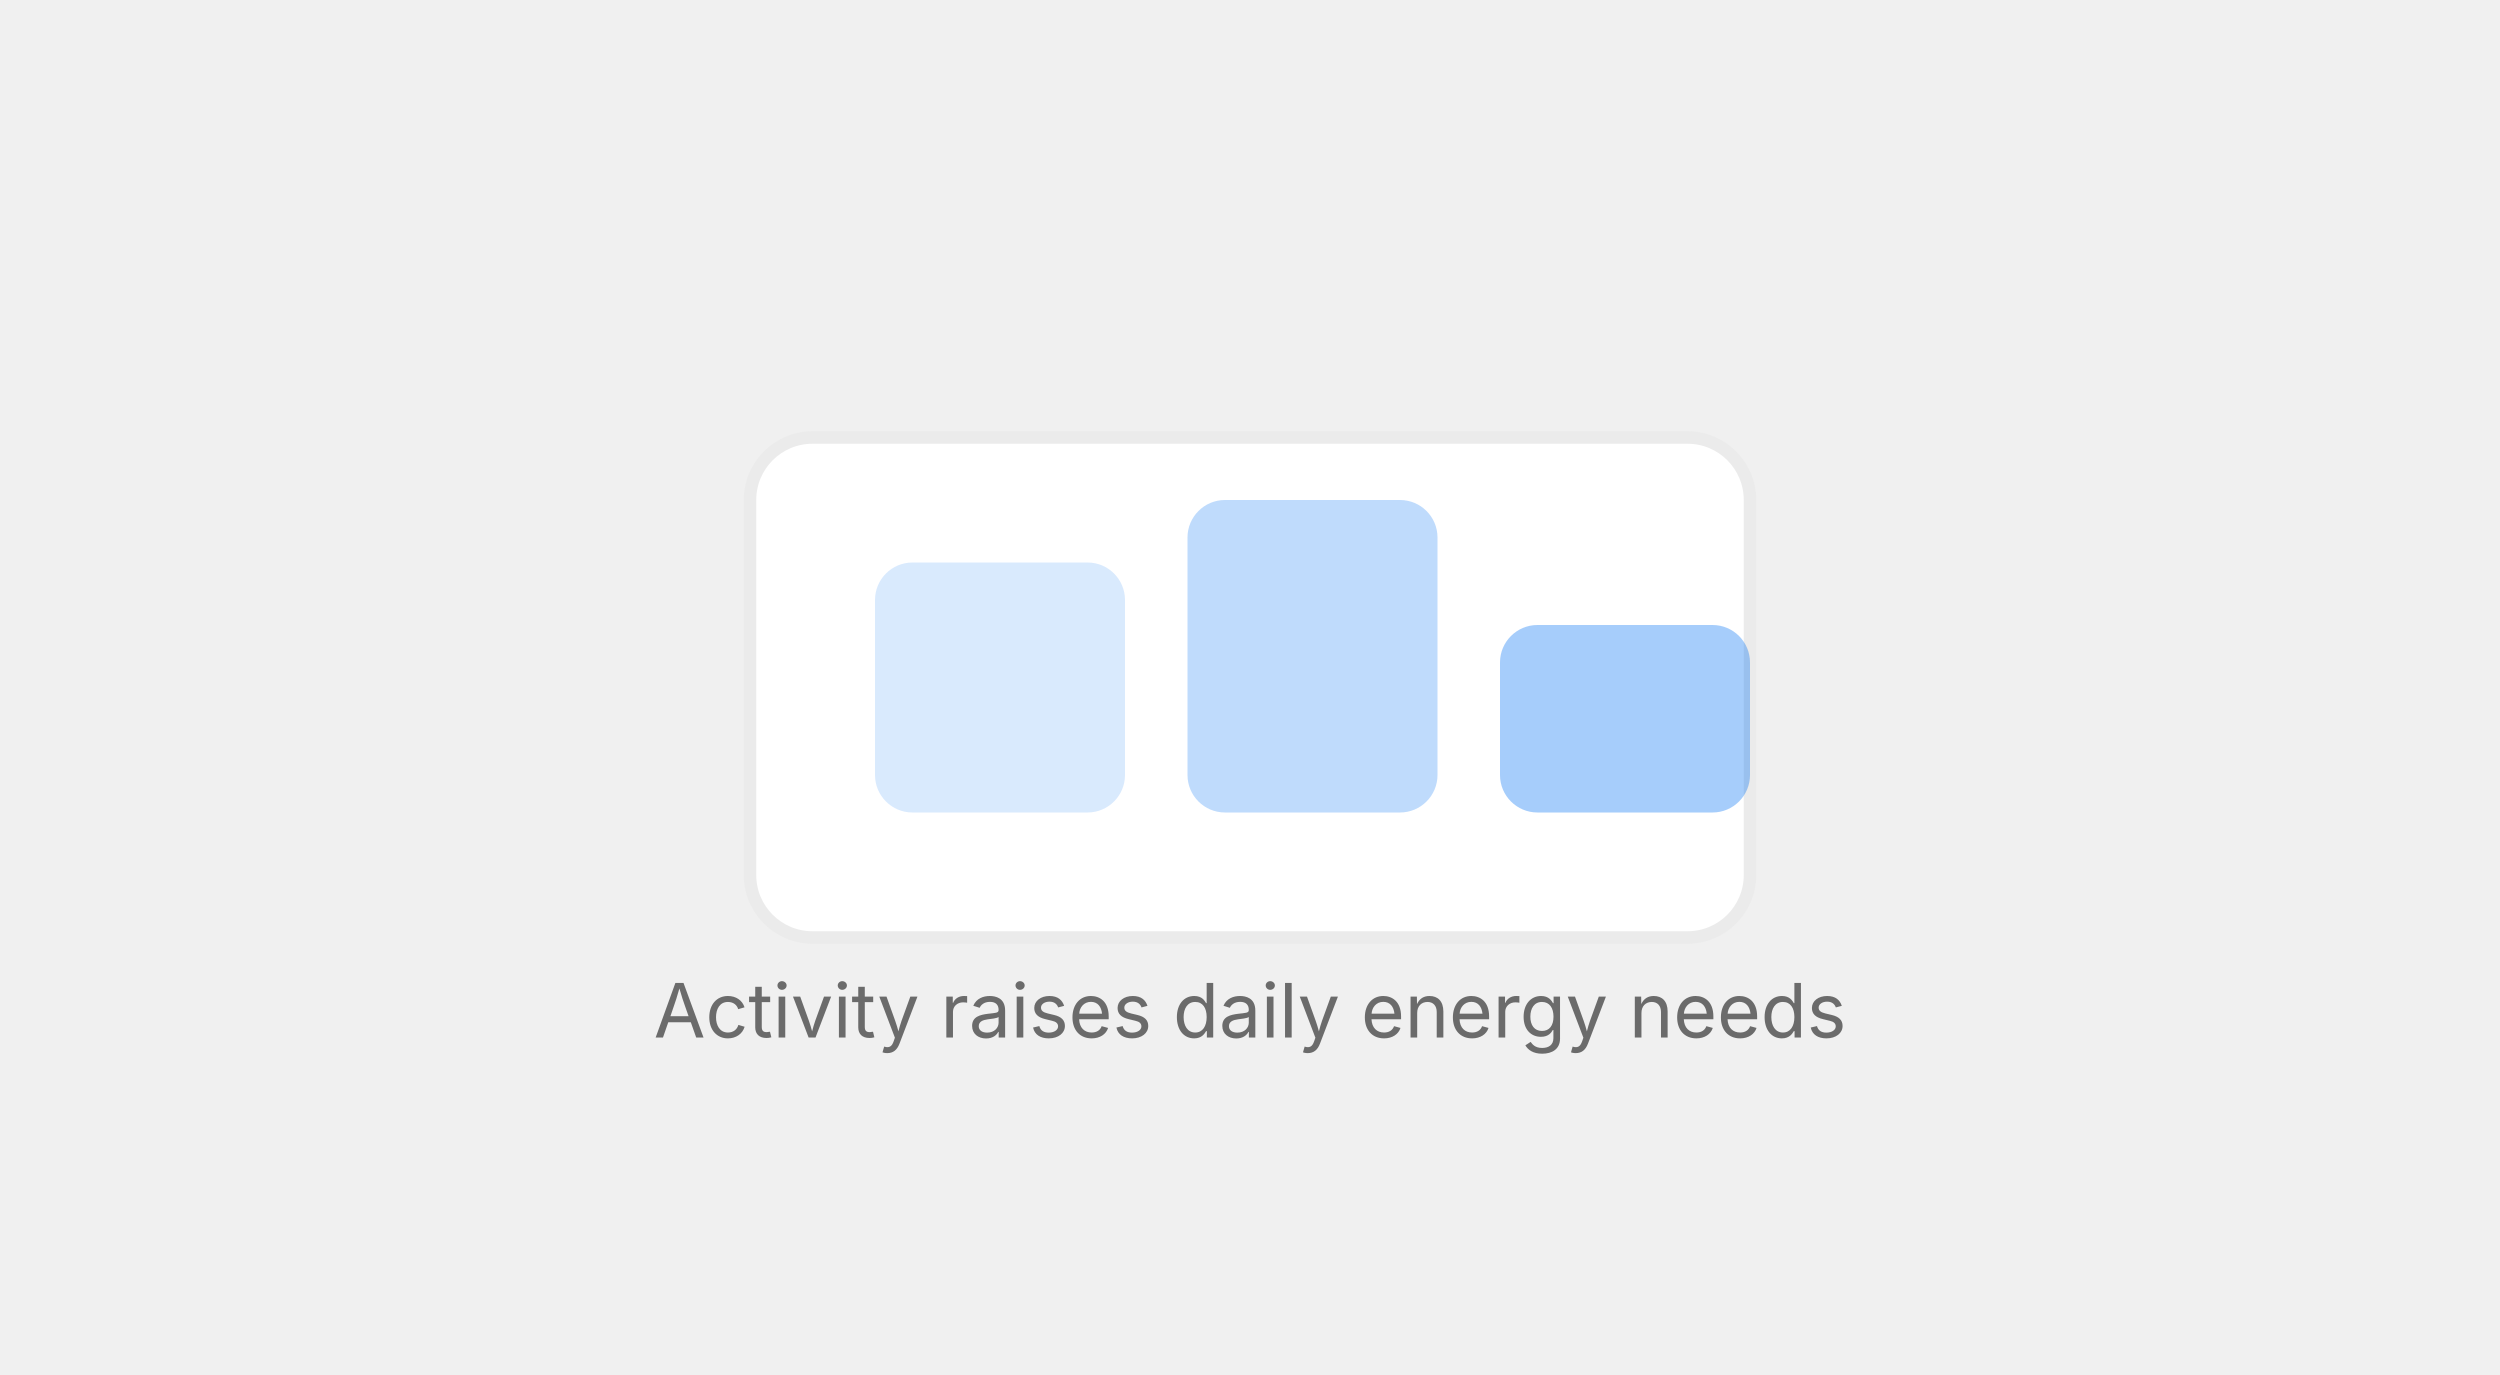
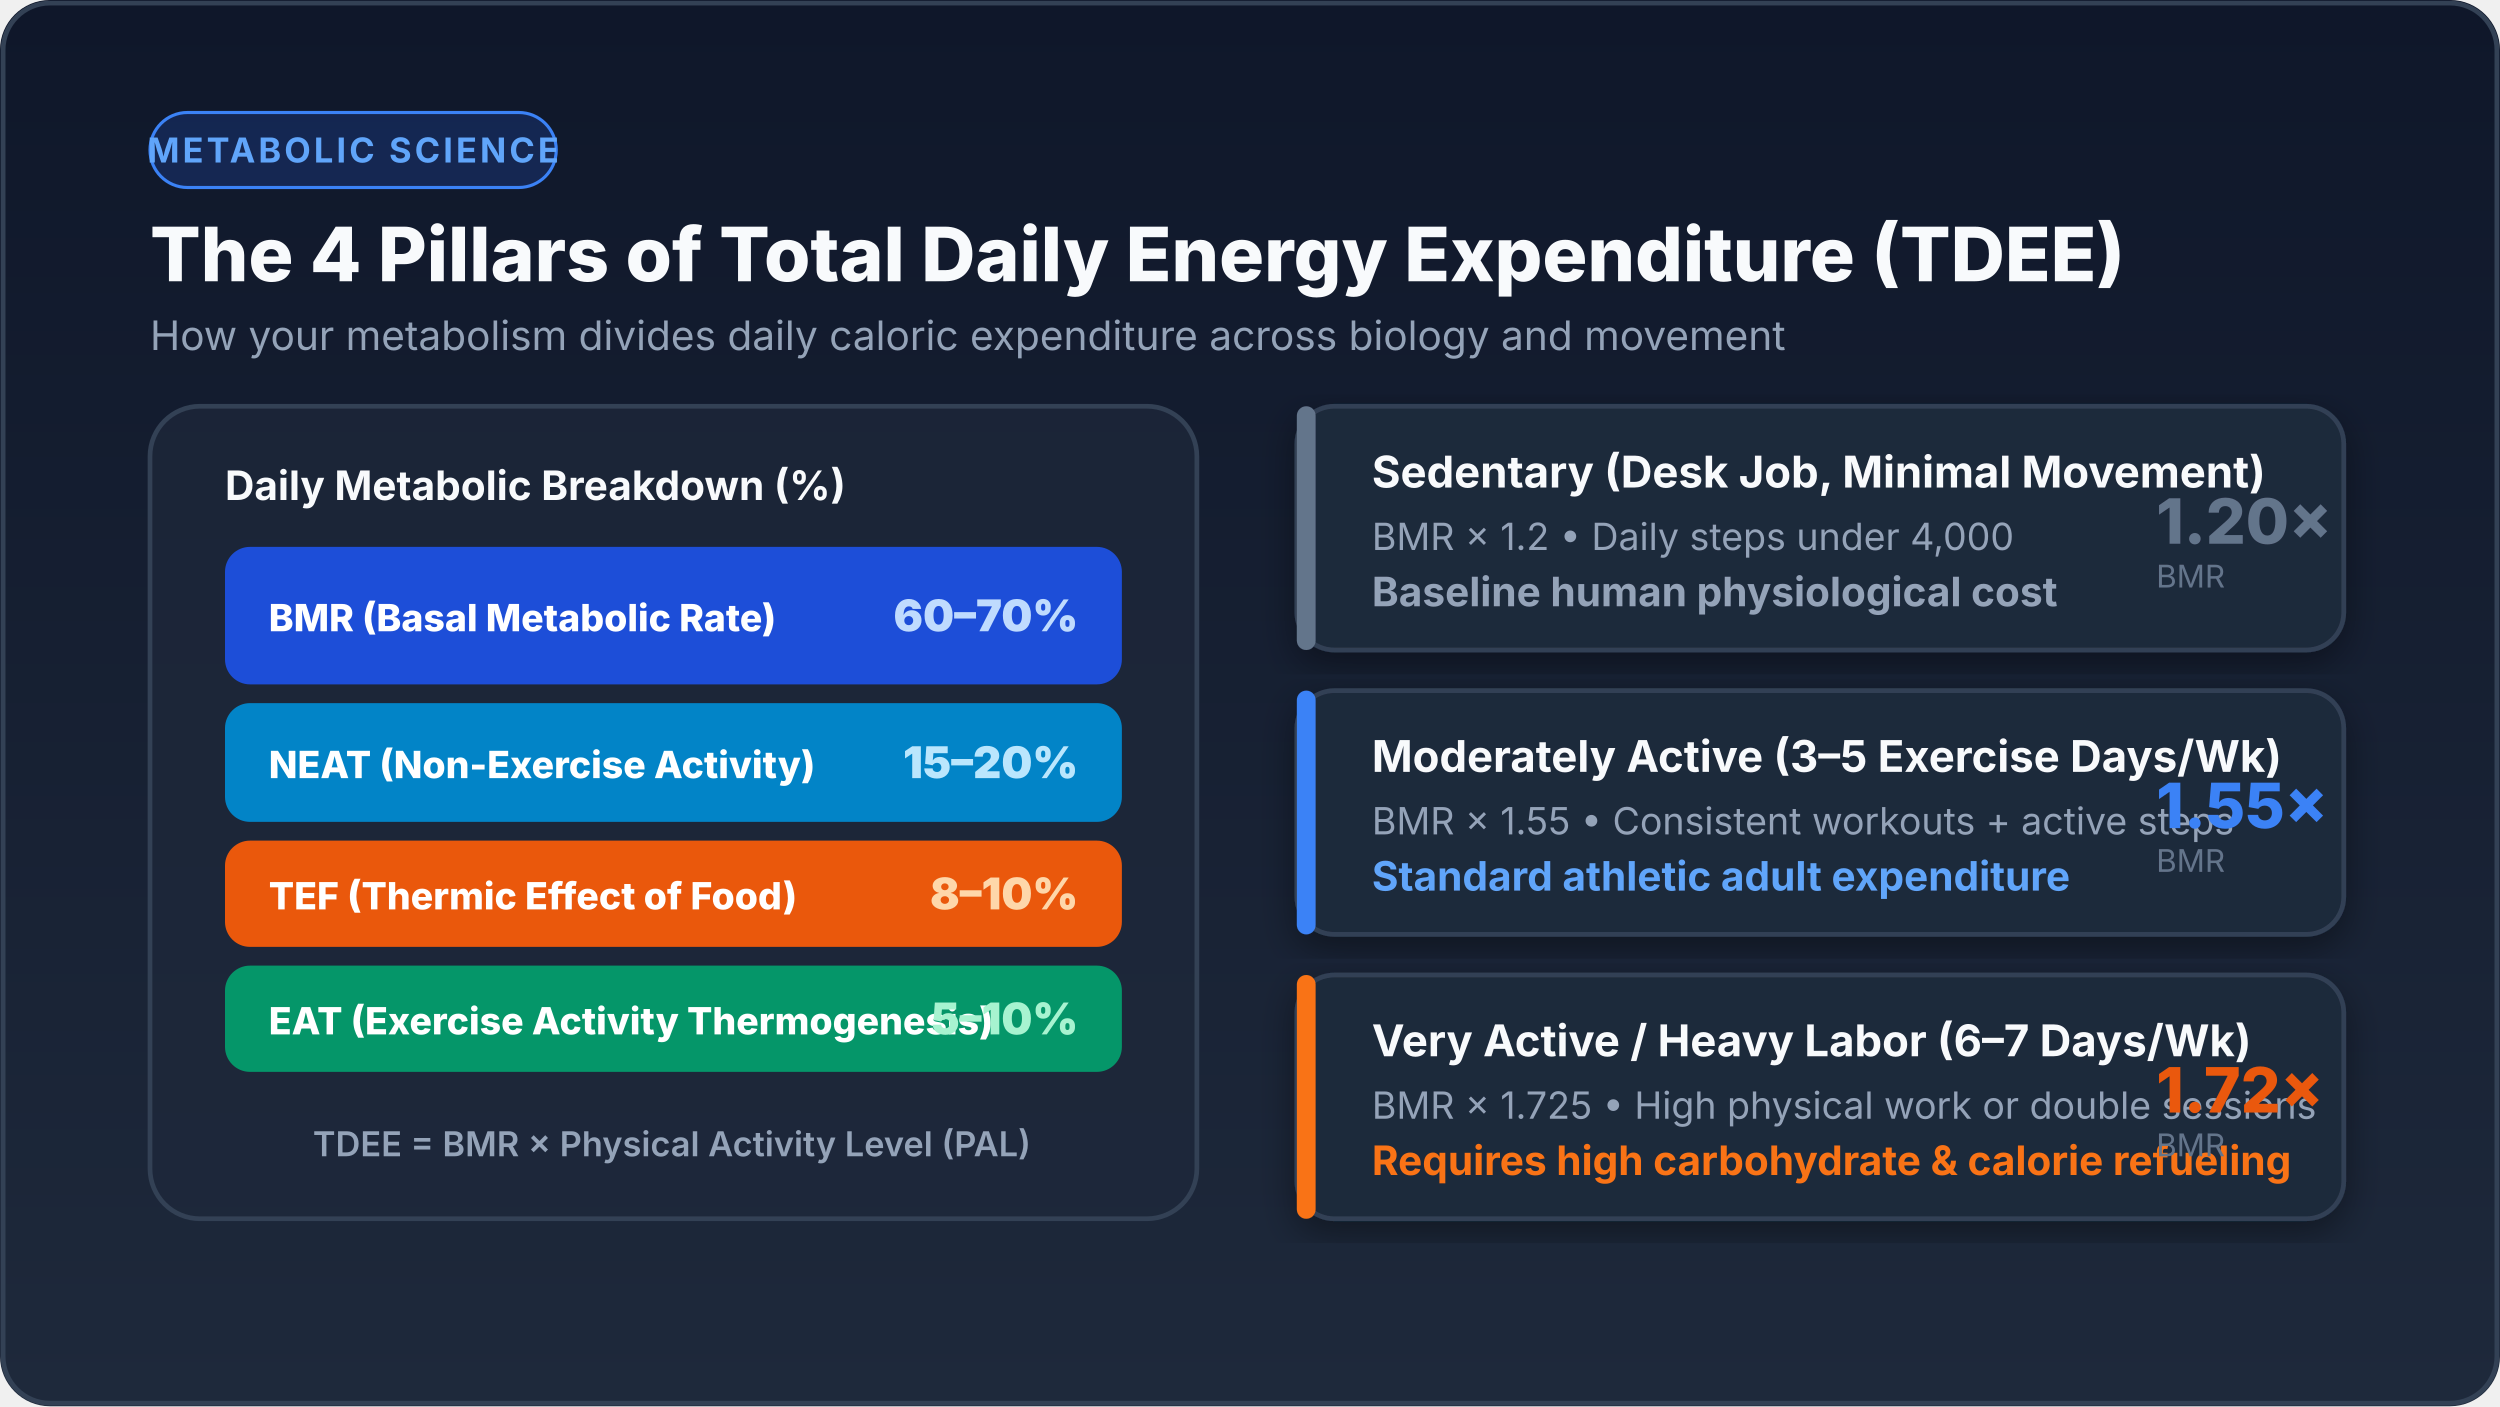
- <svg xmlns="http://www.w3.org/2000/svg" viewBox="0 0 400 220" role="img" aria-hidden="true">
-   <rect width="400" height="220" rx="16" fill="transparent" />
-   <g transform="translate(200 110)">
-     <rect x="-80" y="-40" width="160" height="80" rx="10" fill="#ffffff" stroke="#ebebeb" stroke-width="2" />
-     <rect x="-60" y="-20" width="40" height="40" rx="6" fill="#0070f3" opacity="0.15" />
-     <rect x="-10" y="-30" width="40" height="50" rx="6" fill="#0070f3" opacity="0.25" />
-     <rect x="40" y="-10" width="40" height="30" rx="6" fill="#0070f3" opacity="0.35" />
-     <text x="0" y="56" font-family="Inter, system-ui, sans-serif" font-size="12" fill="#6b6b6b" text-anchor="middle">Activity raises daily energy needs</text>
+ <svg xmlns="http://www.w3.org/2000/svg" viewBox="0 0 800 450" width="800" height="450" role="img" aria-label="Total Daily Energy Expenditure TDEE Components Diagram">
+   <defs>
+     <linearGradient id="tdeeSky" x1="0%" y1="0%" x2="0%" y2="100%">
+       <stop offset="0%" stop-color="#0f172a" />
+       <stop offset="100%" stop-color="#1e293b" />
+     </linearGradient>
+     <filter id="tdeeCardGlow" x="-10%" y="-10%" width="120%" height="120%">
+       <feDropShadow dx="0" dy="4" stdDeviation="6" flood-color="#000000" flood-opacity="0.4" />
+     </filter>
+   </defs>
+   <rect width="800" height="450" rx="16" fill="url(#tdeeSky)" />
+   <rect x="1" y="1" width="798" height="448" rx="15" fill="none" stroke="#334155" stroke-width="1.5" />
+   <g transform="translate(48, 36)">
+     <rect x="0" y="0" width="130" height="24" rx="12" fill="#2563eb" fill-opacity="0.2" stroke="#3b82f6" stroke-width="1" />
+     <text x="65" y="16" font-family="system-ui, -apple-system, sans-serif" font-size="11" font-weight="700" fill="#60a5fa" text-anchor="middle" letter-spacing="1">METABOLIC SCIENCE</text>
+     <text x="0" y="54" font-family="system-ui, -apple-system, sans-serif" font-size="24" font-weight="800" fill="#f8fafc">The 4 Pillars of Total Daily Energy Expenditure (TDEE)</text>
+     <text x="0" y="76" font-family="system-ui, -apple-system, sans-serif" font-size="13" fill="#94a3b8">How your metabolism divides daily caloric expenditure across biology and movement</text>
+   </g>
+   <g transform="translate(48, 130)">
+     <rect width="335" height="260" rx="16" fill="#1e293b" fill-opacity="0.7" stroke="#334155" stroke-width="1.5" />
+     <text x="24" y="30" font-family="system-ui, -apple-system, sans-serif" font-size="13" font-weight="700" fill="#f8fafc">Daily Metabolic Breakdown (%)</text>
+     <g transform="translate(24, 45)">
+       <rect width="287" height="44" rx="8" fill="#1d4ed8" />
+       <text x="14" y="27" font-family="system-ui, -apple-system, sans-serif" font-size="12" font-weight="800" fill="#ffffff">BMR (Basal Metabolic Rate)</text>
+       <text x="273" y="27" font-family="system-ui, -apple-system, sans-serif" font-size="14" font-weight="900" fill="#bfdbfe" text-anchor="end">60–70%</text>
+     </g>
+     <g transform="translate(24, 95)">
+       <rect width="287" height="38" rx="8" fill="#0284c7" />
+       <text x="14" y="24" font-family="system-ui, -apple-system, sans-serif" font-size="12" font-weight="800" fill="#ffffff">NEAT (Non-Exercise Activity)</text>
+       <text x="273" y="24" font-family="system-ui, -apple-system, sans-serif" font-size="14" font-weight="900" fill="#bae6fd" text-anchor="end">15–20%</text>
+     </g>
+     <g transform="translate(24, 139)">
+       <rect width="287" height="34" rx="8" fill="#ea580c" />
+       <text x="14" y="22" font-family="system-ui, -apple-system, sans-serif" font-size="12" font-weight="800" fill="#ffffff">TEF (Thermic Effect of Food)</text>
+       <text x="273" y="22" font-family="system-ui, -apple-system, sans-serif" font-size="14" font-weight="900" fill="#fed7aa" text-anchor="end">8–10%</text>
+     </g>
+     <g transform="translate(24, 179)">
+       <rect width="287" height="34" rx="8" fill="#059669" />
+       <text x="14" y="22" font-family="system-ui, -apple-system, sans-serif" font-size="12" font-weight="800" fill="#ffffff">EAT (Exercise Activity Thermogenesis)</text>
+       <text x="273" y="22" font-family="system-ui, -apple-system, sans-serif" font-size="14" font-weight="900" fill="#a7f3d0" text-anchor="end">5–10%</text>
+     </g>
+     <text x="167" y="240" font-family="system-ui, -apple-system, sans-serif" font-size="11" font-weight="600" fill="#94a3b8" text-anchor="middle">
+       TDEE = BMR × Physical Activity Level (PAL)
+     </text>
+   </g>
+   <g transform="translate(415, 130)" filter="url(#tdeeCardGlow)">
+     <rect width="335" height="78" rx="12" fill="#1e293b" stroke="#334155" stroke-width="1.5" />
+     <rect x="0" y="0" width="6" height="78" rx="3" fill="#64748b" />
+     <text x="24" y="26" font-family="system-ui, -apple-system, sans-serif" font-size="14" font-weight="700" fill="#f8fafc">Sedentary (Desk Job, Minimal Movement)</text>
+     <text x="24" y="46" font-family="system-ui, -apple-system, sans-serif" font-size="12" fill="#94a3b8">BMR × 1.2 • Daily steps under 4,000</text>
+     <text x="24" y="64" font-family="system-ui, -apple-system, sans-serif" font-size="13" font-weight="700" fill="#94a3b8">Baseline human physiological cost</text>
+     <text x="275" y="44" font-family="system-ui, -apple-system, sans-serif" font-size="20" font-weight="800" fill="#64748b">1.20×</text>
+     <text x="275" y="58" font-family="system-ui, -apple-system, sans-serif" font-size="10" fill="#64748b">BMR</text>
+   </g>
+   <g transform="translate(415, 221)" filter="url(#tdeeCardGlow)">
+     <rect width="335" height="78" rx="12" fill="#1e293b" stroke="#334155" stroke-width="1.5" />
+     <rect x="0" y="0" width="6" height="78" rx="3" fill="#3b82f6" />
+     <text x="24" y="26" font-family="system-ui, -apple-system, sans-serif" font-size="14" font-weight="700" fill="#f8fafc">Moderately Active (3–5 Exercise Days/Wk)</text>
+     <text x="24" y="46" font-family="system-ui, -apple-system, sans-serif" font-size="12" fill="#94a3b8">BMR × 1.55 • Consistent workouts + active steps</text>
+     <text x="24" y="64" font-family="system-ui, -apple-system, sans-serif" font-size="13" font-weight="700" fill="#60a5fa">Standard athletic adult expenditure</text>
+     <text x="275" y="44" font-family="system-ui, -apple-system, sans-serif" font-size="20" font-weight="800" fill="#3b82f6">1.55×</text>
+     <text x="275" y="58" font-family="system-ui, -apple-system, sans-serif" font-size="10" fill="#64748b">BMR</text>
+   </g>
+   <g transform="translate(415, 312)" filter="url(#tdeeCardGlow)">
+     <rect width="335" height="78" rx="12" fill="#1e293b" stroke="#334155" stroke-width="1.5" />
+     <rect x="0" y="0" width="6" height="78" rx="3" fill="#f97316" />
+     <text x="24" y="26" font-family="system-ui, -apple-system, sans-serif" font-size="14" font-weight="700" fill="#f8fafc">Very Active / Heavy Labor (6–7 Days/Wk)</text>
+     <text x="24" y="46" font-family="system-ui, -apple-system, sans-serif" font-size="12" fill="#94a3b8">BMR × 1.725 • High physical work or double sessions</text>
+     <text x="24" y="64" font-family="system-ui, -apple-system, sans-serif" font-size="13" font-weight="700" fill="#f97316">Requires high carbohydrate &amp; calorie refueling</text>
+     <text x="275" y="44" font-family="system-ui, -apple-system, sans-serif" font-size="20" font-weight="800" fill="#ea580c">1.72×</text>
+     <text x="275" y="58" font-family="system-ui, -apple-system, sans-serif" font-size="10" fill="#64748b">BMR</text>
  </g>
</svg>
